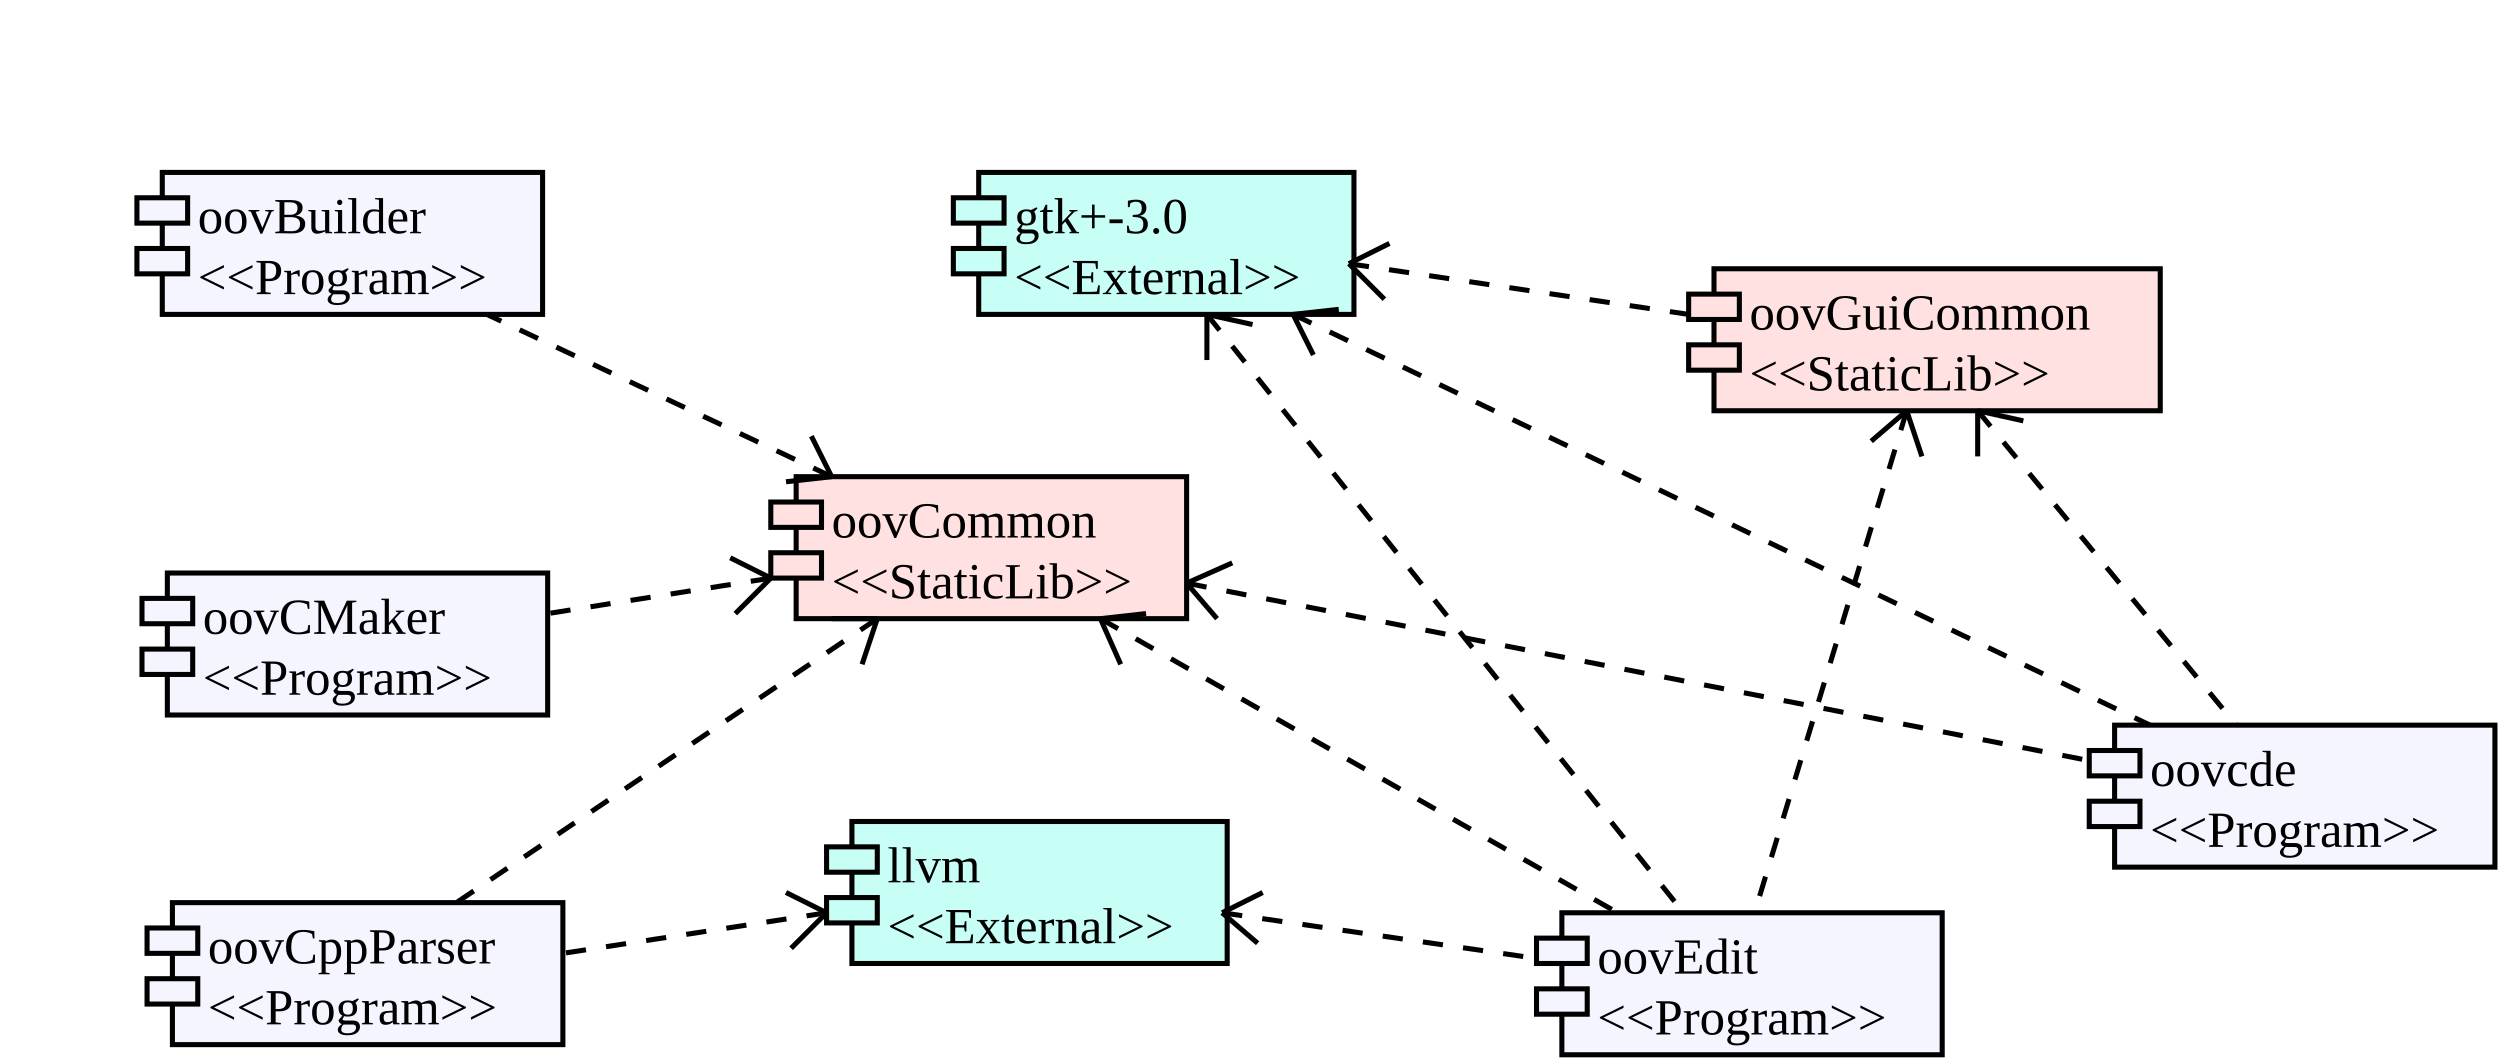
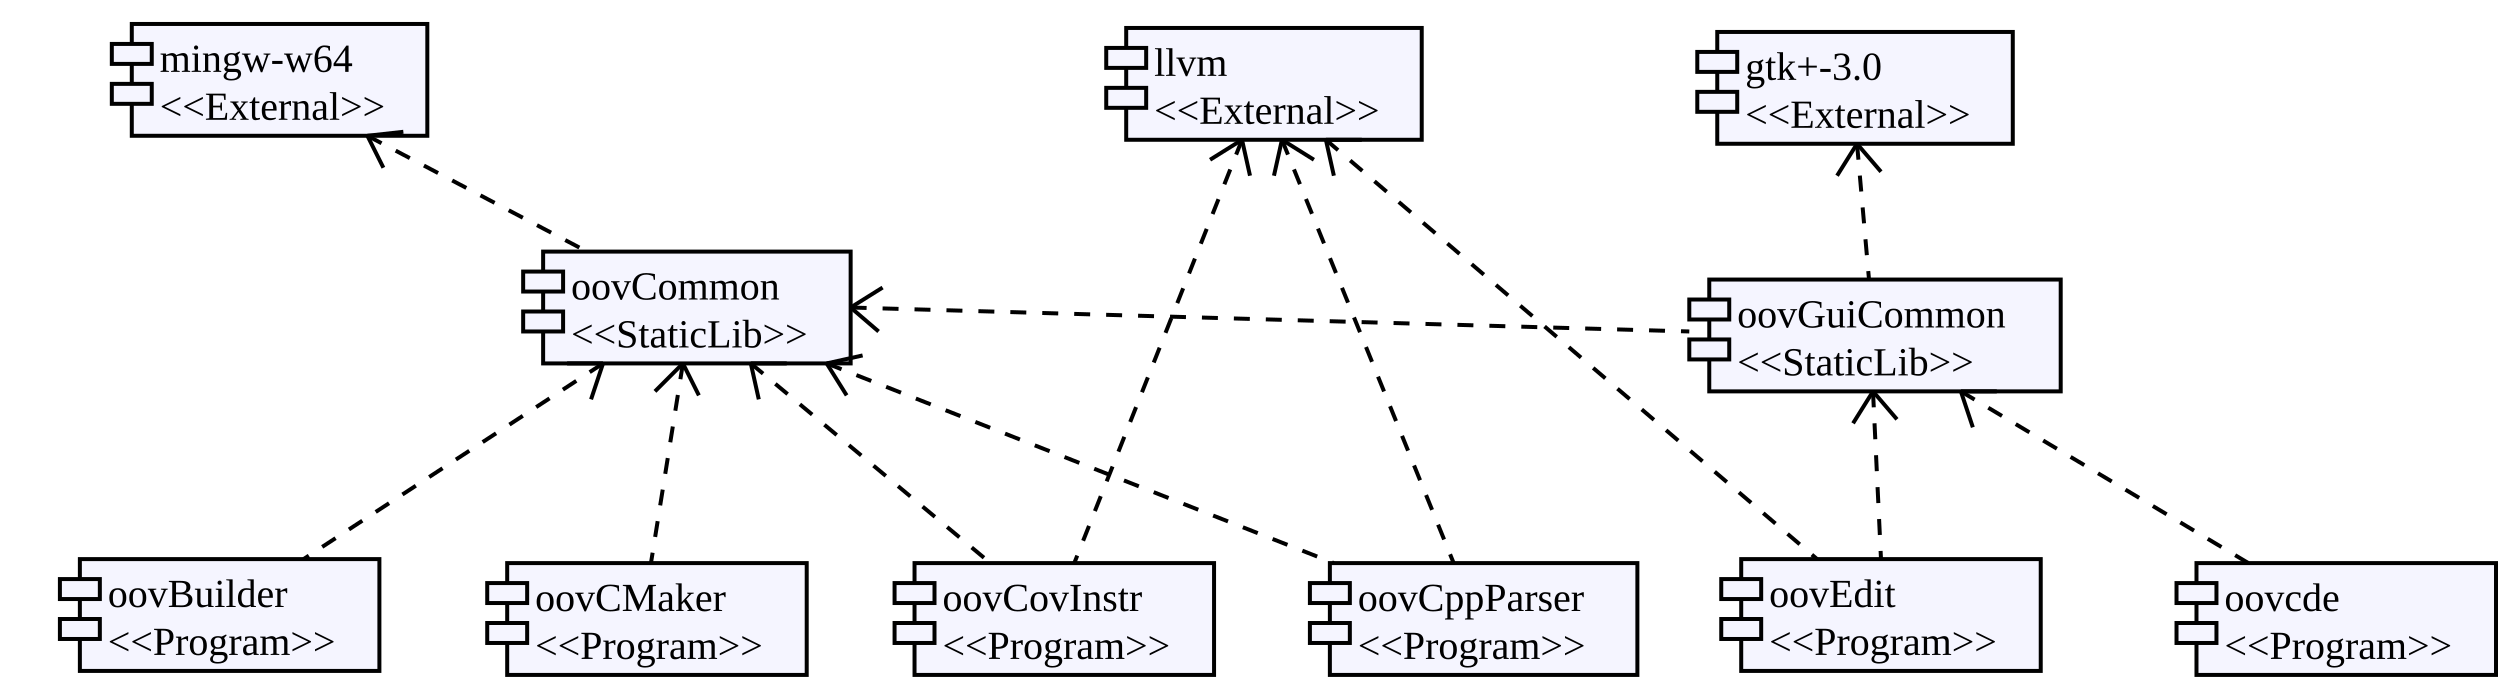
- <svg xmlns="http://www.w3.org/2000/svg" version="1.1" width="493" height="209" id="svg2">
-   <defs id="defs228" />
-   <g fill="#f5f5ff" stroke="rgb(0,0,0)" style="stroke-width:1" id="g4">
-     <rect x="32" y="34" width="75" height="28" id="rect6" />
-     <rect x="27" y="39" width="10" height="5" id="rect8" />
-     <rect x="27" y="49" width="10" height="5" id="rect10" />
+ <svg xmlns="http://www.w3.org/2000/svg" version="1.1" width="626" height="170">
+   <g fill="#f5f5ff" stroke="#000000" style="stroke-width:1">
+     <rect x="20" y="140" width="75" height="28" />
+     <rect x="15" y="145" width="10" height="5" />
+     <rect x="15" y="155" width="10" height="5" />
  </g>
-   <g font-size="10" id="g12">
-     <text x="39" y="46" id="text14">oovBuilder</text>
-     <text x="39" y="58" id="text16">&lt;&lt;Program&gt;&gt;</text>
+   <g font-size="10" stroke="none">
+     <text x="27" y="152">oovBuilder</text>
+     <text x="27" y="164">&lt;&lt;Program&gt;&gt;</text>
  </g>
-   <g fill="#f5f5ff" stroke="rgb(0,0,0)" style="stroke-width:1" id="g18">
-     <rect x="33" y="113" width="75" height="28" id="rect20" />
-     <rect x="28" y="118" width="10" height="5" id="rect22" />
-     <rect x="28" y="128" width="10" height="5" id="rect24" />
+   <g fill="#f5f5ff" stroke="#000000" style="stroke-width:1">
+     <rect x="127" y="141" width="75" height="28" />
+     <rect x="122" y="146" width="10" height="5" />
+     <rect x="122" y="156" width="10" height="5" />
  </g>
-   <g font-size="10" id="g26">
-     <text x="40" y="125" id="text28">oovCMaker</text>
-     <text x="40" y="137" id="text30">&lt;&lt;Program&gt;&gt;</text>
+   <g font-size="10" stroke="none">
+     <text x="134" y="153">oovCMaker</text>
+     <text x="134" y="165">&lt;&lt;Program&gt;&gt;</text>
  </g>
-   <g fill="#f5f5ff" stroke="rgb(0,0,0)" style="stroke-width:1;fill:#ffe1e1;fill-opacity:1" id="g32">
-     <rect x="157" y="94" width="77" height="28" id="rect34" style="fill:#ffe1e1;fill-opacity:1" />
-     <rect x="152" y="99" width="10" height="5" id="rect36" style="fill:#ffe1e1;fill-opacity:1" />
-     <rect x="152" y="109" width="10" height="5" id="rect38" style="fill:#ffe1e1;fill-opacity:1" />
+   <g fill="#f5f5ff" stroke="#000000" style="stroke-width:1">
+     <rect x="136" y="63" width="77" height="28" />
+     <rect x="131" y="68" width="10" height="5" />
+     <rect x="131" y="78" width="10" height="5" />
  </g>
-   <g font-size="10" id="g40">
-     <text x="164" y="106" id="text42">oovCommon</text>
-     <text x="164" y="118" id="text44">&lt;&lt;StaticLib&gt;&gt;</text>
+   <g font-size="10" stroke="none">
+     <text x="143" y="75">oovCommon</text>
+     <text x="143" y="87">&lt;&lt;StaticLib&gt;&gt;</text>
  </g>
-   <g fill="#f5f5ff" stroke="rgb(0,0,0)" style="stroke-width:1" id="g46">
-     <rect x="34" y="178" width="77" height="28" id="rect48" />
-     <rect x="29" y="183" width="10" height="5" id="rect50" />
-     <rect x="29" y="193" width="10" height="5" id="rect52" />
+   <g fill="#f5f5ff" stroke="#000000" style="stroke-width:1">
+     <rect x="229" y="141" width="75" height="28" />
+     <rect x="224" y="146" width="10" height="5" />
+     <rect x="224" y="156" width="10" height="5" />
  </g>
-   <g font-size="10" id="g54">
-     <text x="41" y="190" id="text56">oovCppParser</text>
-     <text x="41" y="202" id="text58">&lt;&lt;Program&gt;&gt;</text>
+   <g font-size="10" stroke="none">
+     <text x="236" y="153">oovCovInstr</text>
+     <text x="236" y="165">&lt;&lt;Program&gt;&gt;</text>
  </g>
-   <g fill="#f5f5ff" stroke="rgb(0,0,0)" style="stroke-width:1" id="g60">
-     <rect x="308" y="180" width="75" height="28" id="rect62" />
-     <rect x="303" y="185" width="10" height="5" id="rect64" />
-     <rect x="303" y="195" width="10" height="5" id="rect66" />
+   <g fill="#f5f5ff" stroke="#000000" style="stroke-width:1">
+     <rect x="333" y="141" width="77" height="28" />
+     <rect x="328" y="146" width="10" height="5" />
+     <rect x="328" y="156" width="10" height="5" />
  </g>
-   <g font-size="10" id="g68">
-     <text x="315" y="192" id="text70">oovEdit</text>
-     <text x="315" y="204" id="text72">&lt;&lt;Program&gt;&gt;</text>
+   <g font-size="10" stroke="none">
+     <text x="340" y="153">oovCppParser</text>
+     <text x="340" y="165">&lt;&lt;Program&gt;&gt;</text>
  </g>
-   <g fill="#f5f5ff" stroke="rgb(0,0,0)" style="stroke-width:1;fill:#ffe1e1;fill-opacity:1" id="g74">
-     <rect x="338" y="53" width="88" height="28" id="rect76" style="fill:#ffe1e1;fill-opacity:1" />
-     <rect x="333" y="58" width="10" height="5" id="rect78" style="fill:#ffe1e1;fill-opacity:1" />
-     <rect x="333" y="68" width="10" height="5" id="rect80" style="fill:#ffe1e1;fill-opacity:1" />
+   <g fill="#f5f5ff" stroke="#000000" style="stroke-width:1">
+     <rect x="436" y="140" width="75" height="28" />
+     <rect x="431" y="145" width="10" height="5" />
+     <rect x="431" y="155" width="10" height="5" />
  </g>
-   <g font-size="10" id="g82">
-     <text x="345" y="65" id="text84">oovGuiCommon</text>
-     <text x="345" y="77" id="text86">&lt;&lt;StaticLib&gt;&gt;</text>
+   <g font-size="10" stroke="none">
+     <text x="443" y="152">oovEdit</text>
+     <text x="443" y="164">&lt;&lt;Program&gt;&gt;</text>
  </g>
-   <g fill="#f5f5ff" stroke="rgb(0,0,0)" style="stroke-width:1" id="g88">
-     <rect x="417" y="143" width="75" height="28" id="rect90" />
-     <rect x="412" y="148" width="10" height="5" id="rect92" />
-     <rect x="412" y="158" width="10" height="5" id="rect94" />
+   <g fill="#f5f5ff" stroke="#000000" style="stroke-width:1">
+     <rect x="428" y="70" width="88" height="28" />
+     <rect x="423" y="75" width="10" height="5" />
+     <rect x="423" y="85" width="10" height="5" />
  </g>
-   <g font-size="10" id="g96">
-     <text x="424" y="155" id="text98">oovcde</text>
-     <text x="424" y="167" id="text100">&lt;&lt;Program&gt;&gt;</text>
+   <g font-size="10" stroke="none">
+     <text x="435" y="82">oovGuiCommon</text>
+     <text x="435" y="94">&lt;&lt;StaticLib&gt;&gt;</text>
  </g>
-   <g fill="#f5f5ff" stroke="rgb(0,0,0)" style="stroke-width:1;fill:#c7fff7;fill-opacity:1" id="g102">
-     <rect x="193" y="34" width="74" height="28" id="rect104" style="fill:#c7fff7;fill-opacity:1" />
-     <rect x="188" y="39" width="10" height="5" id="rect106" style="fill:#c7fff7;fill-opacity:1" />
-     <rect x="188" y="49" width="10" height="5" id="rect108" style="fill:#c7fff7;fill-opacity:1" />
+   <g fill="#f5f5ff" stroke="#000000" style="stroke-width:1">
+     <rect x="550" y="141" width="75" height="28" />
+     <rect x="545" y="146" width="10" height="5" />
+     <rect x="545" y="156" width="10" height="5" />
  </g>
-   <g font-size="10" id="g110">
-     <text x="200" y="46" id="text112">gtk+-3.0</text>
-     <text x="200" y="58" id="text114">&lt;&lt;External&gt;&gt;</text>
+   <g font-size="10" stroke="none">
+     <text x="557" y="153">oovcde</text>
+     <text x="557" y="165">&lt;&lt;Program&gt;&gt;</text>
  </g>
-   <g fill="#f5f5ff" stroke="rgb(0,0,0)" style="stroke-width:1;fill:#c7fff7;fill-opacity:1" id="g116">
-     <rect x="168" y="162" width="74" height="28" id="rect118" style="fill:#c7fff7;fill-opacity:1" />
-     <rect x="163" y="167" width="10" height="5" id="rect120" style="fill:#c7fff7;fill-opacity:1" />
-     <rect x="163" y="177" width="10" height="5" id="rect122" style="fill:#c7fff7;fill-opacity:1" />
+   <g fill="#f5f5ff" stroke="#000000" style="stroke-width:1">
+     <rect x="430" y="8" width="74" height="28" />
+     <rect x="425" y="13" width="10" height="5" />
+     <rect x="425" y="23" width="10" height="5" />
  </g>
-   <g font-size="10" id="g124">
-     <text x="175" y="174" id="text126">llvm</text>
-     <text x="175" y="186" id="text128">&lt;&lt;External&gt;&gt;</text>
+   <g font-size="10" stroke="none">
+     <text x="437" y="20">gtk+-3.0</text>
+     <text x="437" y="32">&lt;&lt;External&gt;&gt;</text>
  </g>
-   <g fill="#f5f5ff" stroke="rgb(0,0,0)" style="stroke-width:1" id="g130">
-     <line x1="164" y1="94" x2="96" y2="62" style="stroke-dasharray: 4, 4 " id="line132" />
-     <line x1="164" y1="94" x2="155" y2="95" id="line134" />
-     <line x1="164" y1="94" x2="160" y2="86" id="line136" />
+   <g fill="#f5f5ff" stroke="#000000" style="stroke-width:1">
+     <rect x="282" y="7" width="74" height="28" />
+     <rect x="277" y="12" width="10" height="5" />
+     <rect x="277" y="22" width="10" height="5" />
  </g>
-   <g fill="#f5f5ff" stroke="rgb(0,0,0)" style="stroke-width:1" id="g138">
-     <line x1="152" y1="114" x2="108" y2="121" style="stroke-dasharray: 4, 4 " id="line140" />
-     <line x1="152" y1="114" x2="145" y2="121" id="line142" />
-     <line x1="152" y1="114" x2="144" y2="110" id="line144" />
+   <g font-size="10" stroke="none">
+     <text x="289" y="19">llvm</text>
+     <text x="289" y="31">&lt;&lt;External&gt;&gt;</text>
  </g>
-   <g fill="#f5f5ff" stroke="rgb(0,0,0)" style="stroke-width:1" id="g146">
-     <line x1="173" y1="122" x2="90" y2="178" style="stroke-dasharray: 4, 4 " id="line148" />
-     <line x1="173" y1="122" x2="170" y2="131" id="line150" />
-     <line x1="173" y1="122" x2="164" y2="122" id="line152" />
+   <g fill="#f5f5ff" stroke="#000000" style="stroke-width:1">
+     <rect x="33" y="6" width="74" height="28" />
+     <rect x="28" y="11" width="10" height="5" />
+     <rect x="28" y="21" width="10" height="5" />
  </g>
-   <g fill="#f5f5ff" stroke="rgb(0,0,0)" style="stroke-width:1" id="g154">
-     <line x1="163" y1="180" x2="111" y2="188" style="stroke-dasharray: 4, 4 " id="line156" />
-     <line x1="163" y1="180" x2="156" y2="187" id="line158" />
-     <line x1="163" y1="180" x2="155" y2="176" id="line160" />
+   <g font-size="10" stroke="none">
+     <text x="40" y="18">mingw-w64</text>
+     <text x="40" y="30">&lt;&lt;External&gt;&gt;</text>
  </g>
-   <g fill="#f5f5ff" stroke="rgb(0,0,0)" style="stroke-width:1" id="g162">
-     <line x1="217" y1="122" x2="319" y2="180" style="stroke-dasharray: 4, 4 " id="line164" />
-     <line x1="217" y1="122" x2="226" y2="121" id="line166" />
-     <line x1="217" y1="122" x2="221" y2="131" id="line168" />
+   <g fill="#f5f5ff" stroke="#000000" style="stroke-width:1">
+     <line x1="151" y1="91" x2="76" y2="140" style="stroke-dasharray: 4, 4 " />
+     <line x1="151" y1="91" x2="148" y2="100" />
+     <line x1="151" y1="91" x2="142" y2="91" />
  </g>
-   <g fill="#f5f5ff" stroke="rgb(0,0,0)" style="stroke-width:1" id="g170">
-     <line x1="376" y1="81" x2="346" y2="180" style="stroke-dasharray: 4, 4 " id="line172" />
-     <line x1="376" y1="81" x2="379" y2="90" id="line174" />
-     <line x1="376" y1="81" x2="369" y2="87" id="line176" />
+   <g fill="#f5f5ff" stroke="#000000" style="stroke-width:1">
+     <line x1="171" y1="91" x2="163" y2="141" style="stroke-dasharray: 4, 4 " />
+     <line x1="171" y1="91" x2="175" y2="99" />
+     <line x1="171" y1="91" x2="164" y2="98" />
  </g>
-   <g fill="#f5f5ff" stroke="rgb(0,0,0)" style="stroke-width:1" id="g178">
-     <line x1="238" y1="62" x2="332" y2="180" style="stroke-dasharray: 4, 4 " id="line180" />
-     <line x1="238" y1="62" x2="247" y2="64" id="line182" />
-     <line x1="238" y1="62" x2="238" y2="71" id="line184" />
+   <g fill="#f5f5ff" stroke="#000000" style="stroke-width:1">
+     <line x1="92" y1="34" x2="147" y2="63" style="stroke-dasharray: 4, 4 " />
+     <line x1="92" y1="34" x2="101" y2="33" />
+     <line x1="92" y1="34" x2="96" y2="42" />
  </g>
-   <g fill="#f5f5ff" stroke="rgb(0,0,0)" style="stroke-width:1" id="g186">
-     <line x1="241" y1="180" x2="303" y2="189" style="stroke-dasharray: 4, 4 " id="line188" />
-     <line x1="241" y1="180" x2="249" y2="176" id="line190" />
-     <line x1="241" y1="180" x2="248" y2="186" id="line192" />
+   <g fill="#f5f5ff" stroke="#000000" style="stroke-width:1">
+     <line x1="188" y1="91" x2="248" y2="141" style="stroke-dasharray: 4, 4 " />
+     <line x1="188" y1="91" x2="197" y2="91" />
+     <line x1="188" y1="91" x2="190" y2="100" />
  </g>
-   <g fill="#f5f5ff" stroke="rgb(0,0,0)" style="stroke-width:1" id="g194">
-     <line x1="266" y1="52" x2="333" y2="62" style="stroke-dasharray: 4, 4 " id="line196" />
-     <line x1="266" y1="52" x2="274" y2="48" id="line198" />
-     <line x1="266" y1="52" x2="273" y2="59" id="line200" />
+   <g fill="#f5f5ff" stroke="#000000" style="stroke-width:1">
+     <line x1="311" y1="35" x2="269" y2="141" style="stroke-dasharray: 4, 4 " />
+     <line x1="311" y1="35" x2="313" y2="44" />
+     <line x1="311" y1="35" x2="303" y2="40" />
  </g>
-   <g fill="#f5f5ff" stroke="rgb(0,0,0)" style="stroke-width:1" id="g202">
-     <line x1="234" y1="115" x2="412" y2="150" style="stroke-dasharray: 4, 4 " id="line204" />
-     <line x1="234" y1="115" x2="243" y2="111" id="line206" />
-     <line x1="234" y1="115" x2="240" y2="122" id="line208" />
+   <g fill="#f5f5ff" stroke="#000000" style="stroke-width:1">
+     <line x1="207" y1="91" x2="334" y2="141" style="stroke-dasharray: 4, 4 " />
+     <line x1="207" y1="91" x2="216" y2="89" />
+     <line x1="207" y1="91" x2="212" y2="99" />
  </g>
-   <g fill="#f5f5ff" stroke="rgb(0,0,0)" style="stroke-width:1" id="g210">
-     <line x1="390" y1="81" x2="441" y2="143" style="stroke-dasharray: 4, 4 " id="line212" />
-     <line x1="390" y1="81" x2="399" y2="83" id="line214" />
-     <line x1="390" y1="81" x2="390" y2="90" id="line216" />
+   <g fill="#f5f5ff" stroke="#000000" style="stroke-width:1">
+     <line x1="321" y1="35" x2="364" y2="141" style="stroke-dasharray: 4, 4 " />
+     <line x1="321" y1="35" x2="329" y2="40" />
+     <line x1="321" y1="35" x2="319" y2="44" />
  </g>
-   <g fill="#f5f5ff" stroke="rgb(0,0,0)" style="stroke-width:1" id="g218">
-     <line x1="255" y1="62" x2="424" y2="143" style="stroke-dasharray: 4, 4 " id="line220" />
-     <line x1="255" y1="62" x2="264" y2="61" id="line222" />
-     <line x1="255" y1="62" x2="259" y2="70" id="line224" />
+   <g fill="#f5f5ff" stroke="#000000" style="stroke-width:1">
+     <line x1="469" y1="98" x2="471" y2="140" style="stroke-dasharray: 4, 4 " />
+     <line x1="469" y1="98" x2="475" y2="105" />
+     <line x1="469" y1="98" x2="464" y2="106" />
+   </g>
+   <g fill="#f5f5ff" stroke="#000000" style="stroke-width:1">
+     <line x1="332" y1="35" x2="455" y2="140" style="stroke-dasharray: 4, 4 " />
+     <line x1="332" y1="35" x2="341" y2="35" />
+     <line x1="332" y1="35" x2="334" y2="44" />
+   </g>
+   <g fill="#f5f5ff" stroke="#000000" style="stroke-width:1">
+     <line x1="213" y1="77" x2="423" y2="83" style="stroke-dasharray: 4, 4 " />
+     <line x1="213" y1="77" x2="221" y2="72" />
+     <line x1="213" y1="77" x2="220" y2="83" />
+   </g>
+   <g fill="#f5f5ff" stroke="#000000" style="stroke-width:1">
+     <line x1="465" y1="36" x2="468" y2="70" style="stroke-dasharray: 4, 4 " />
+     <line x1="465" y1="36" x2="471" y2="43" />
+     <line x1="465" y1="36" x2="460" y2="44" />
+   </g>
+   <g fill="#f5f5ff" stroke="#000000" style="stroke-width:1">
+     <line x1="491" y1="98" x2="563" y2="141" style="stroke-dasharray: 4, 4 " />
+     <line x1="491" y1="98" x2="500" y2="98" />
+     <line x1="491" y1="98" x2="494" y2="107" />
  </g>
</svg>
